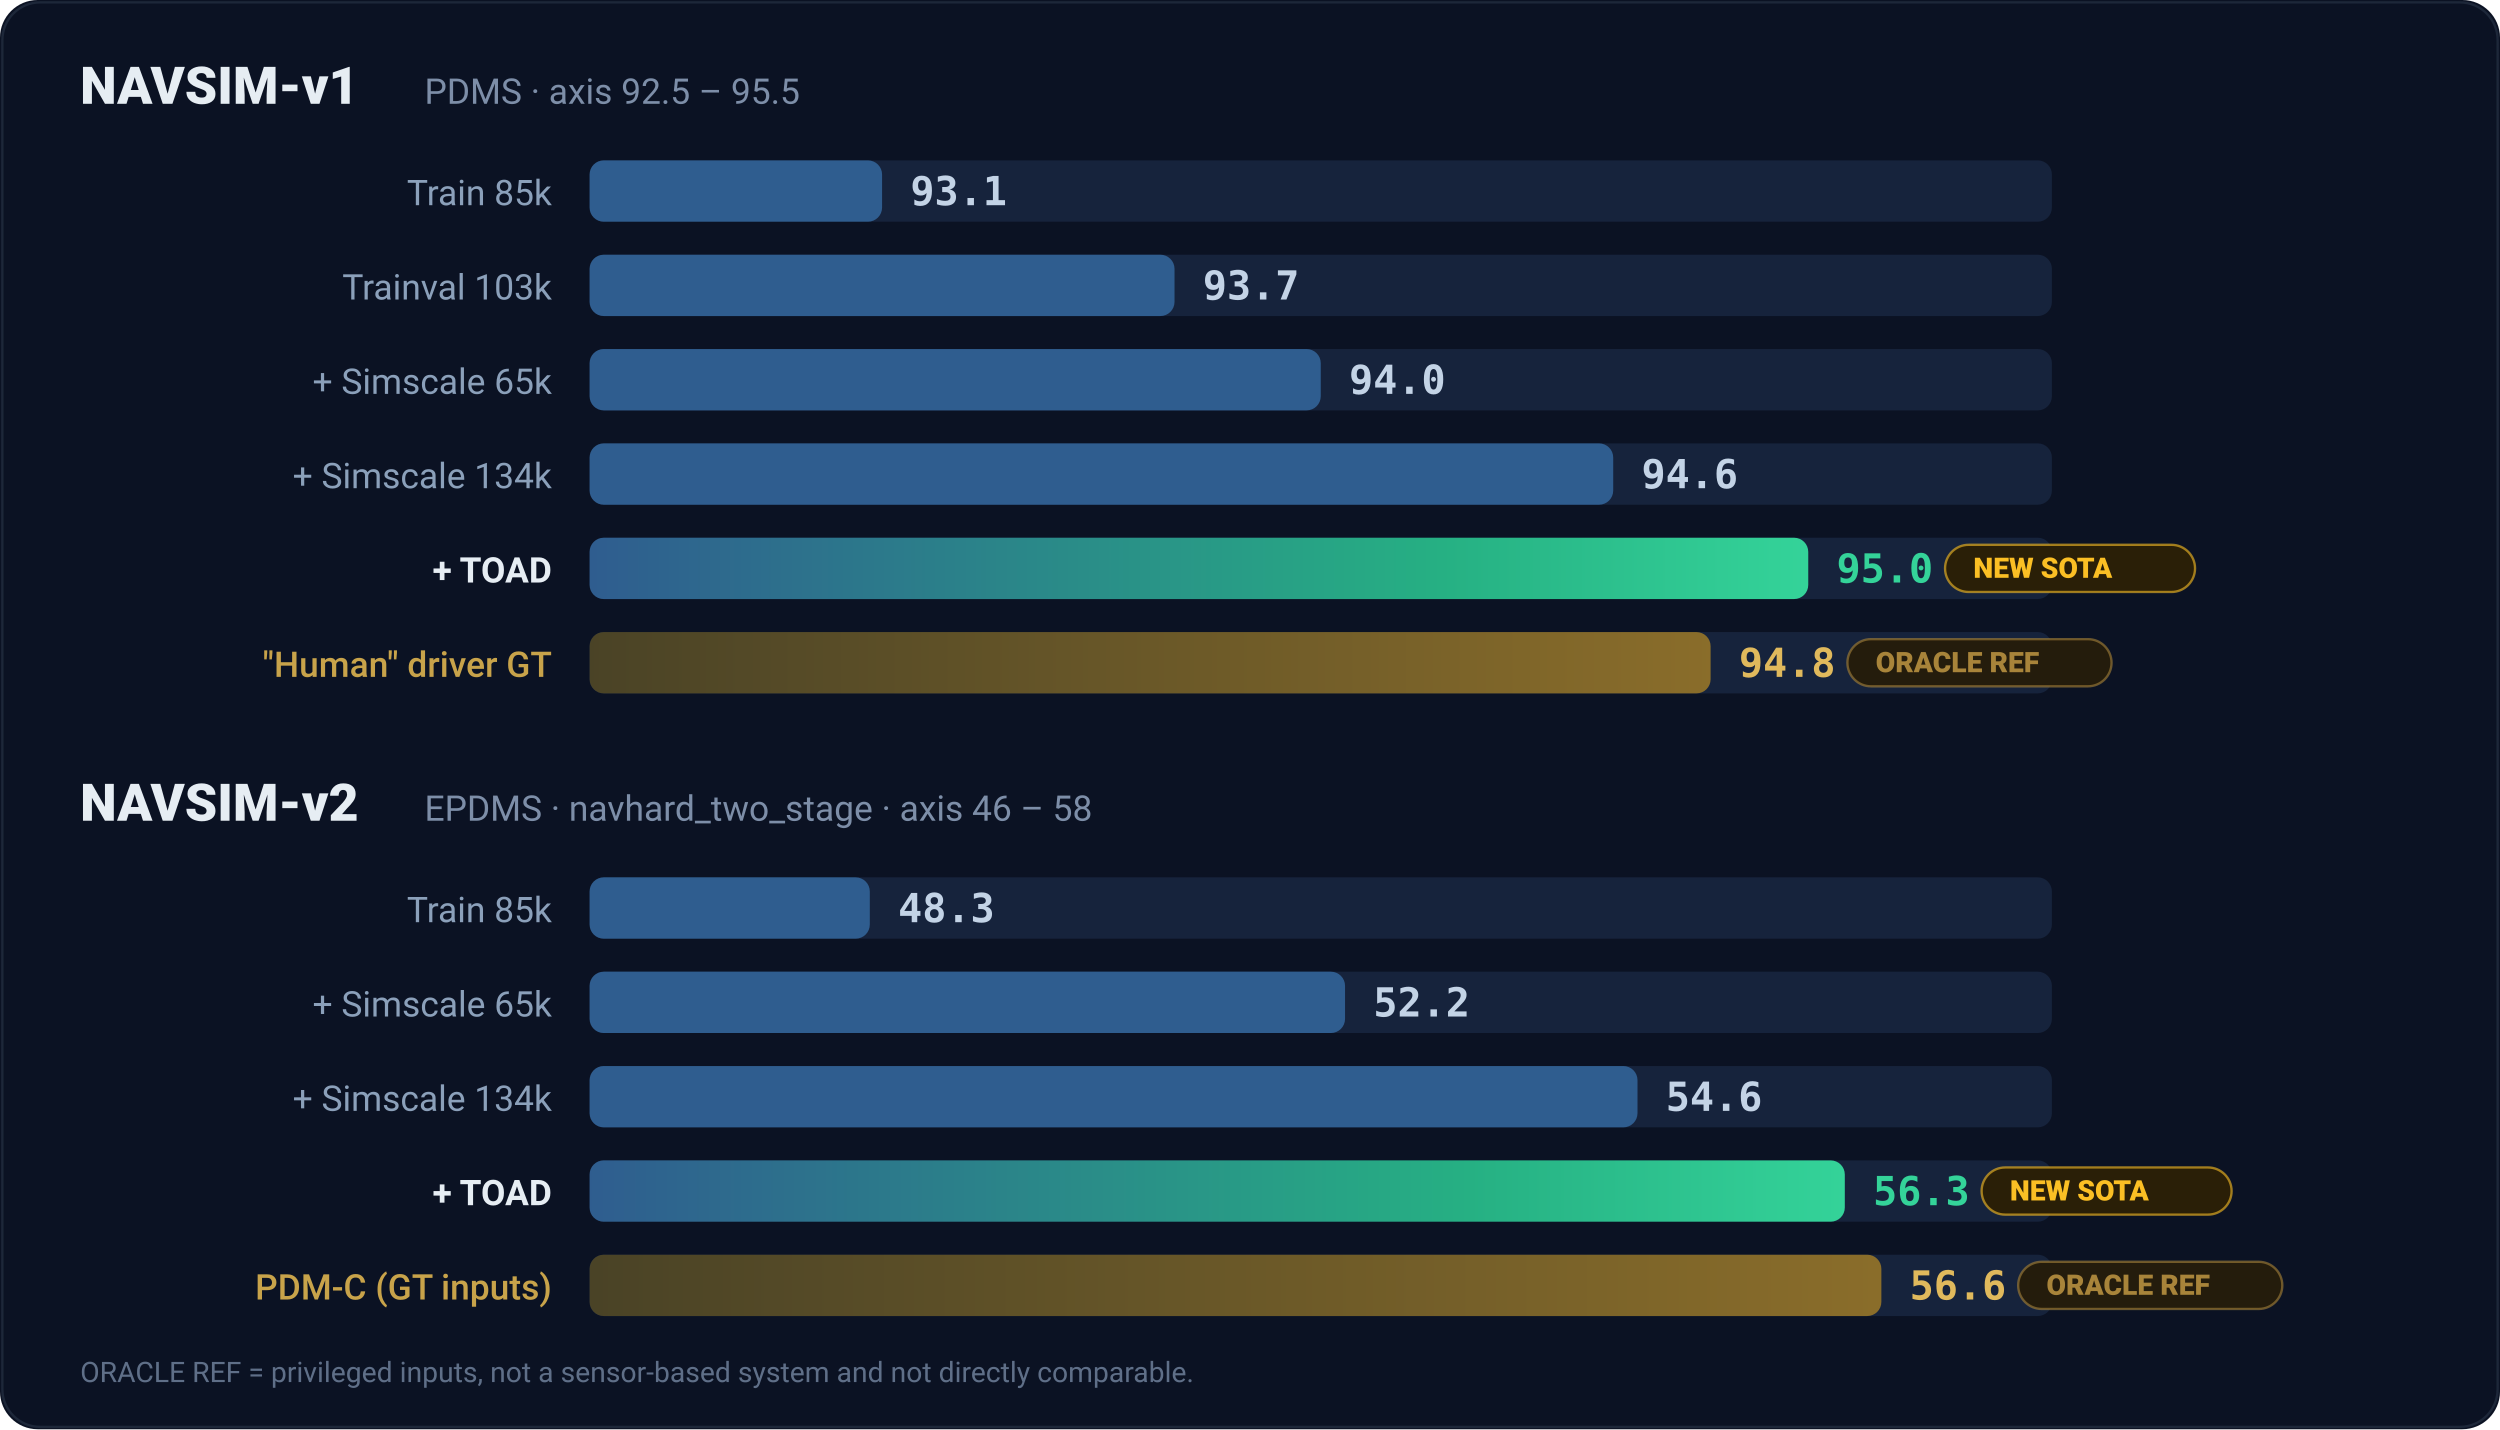
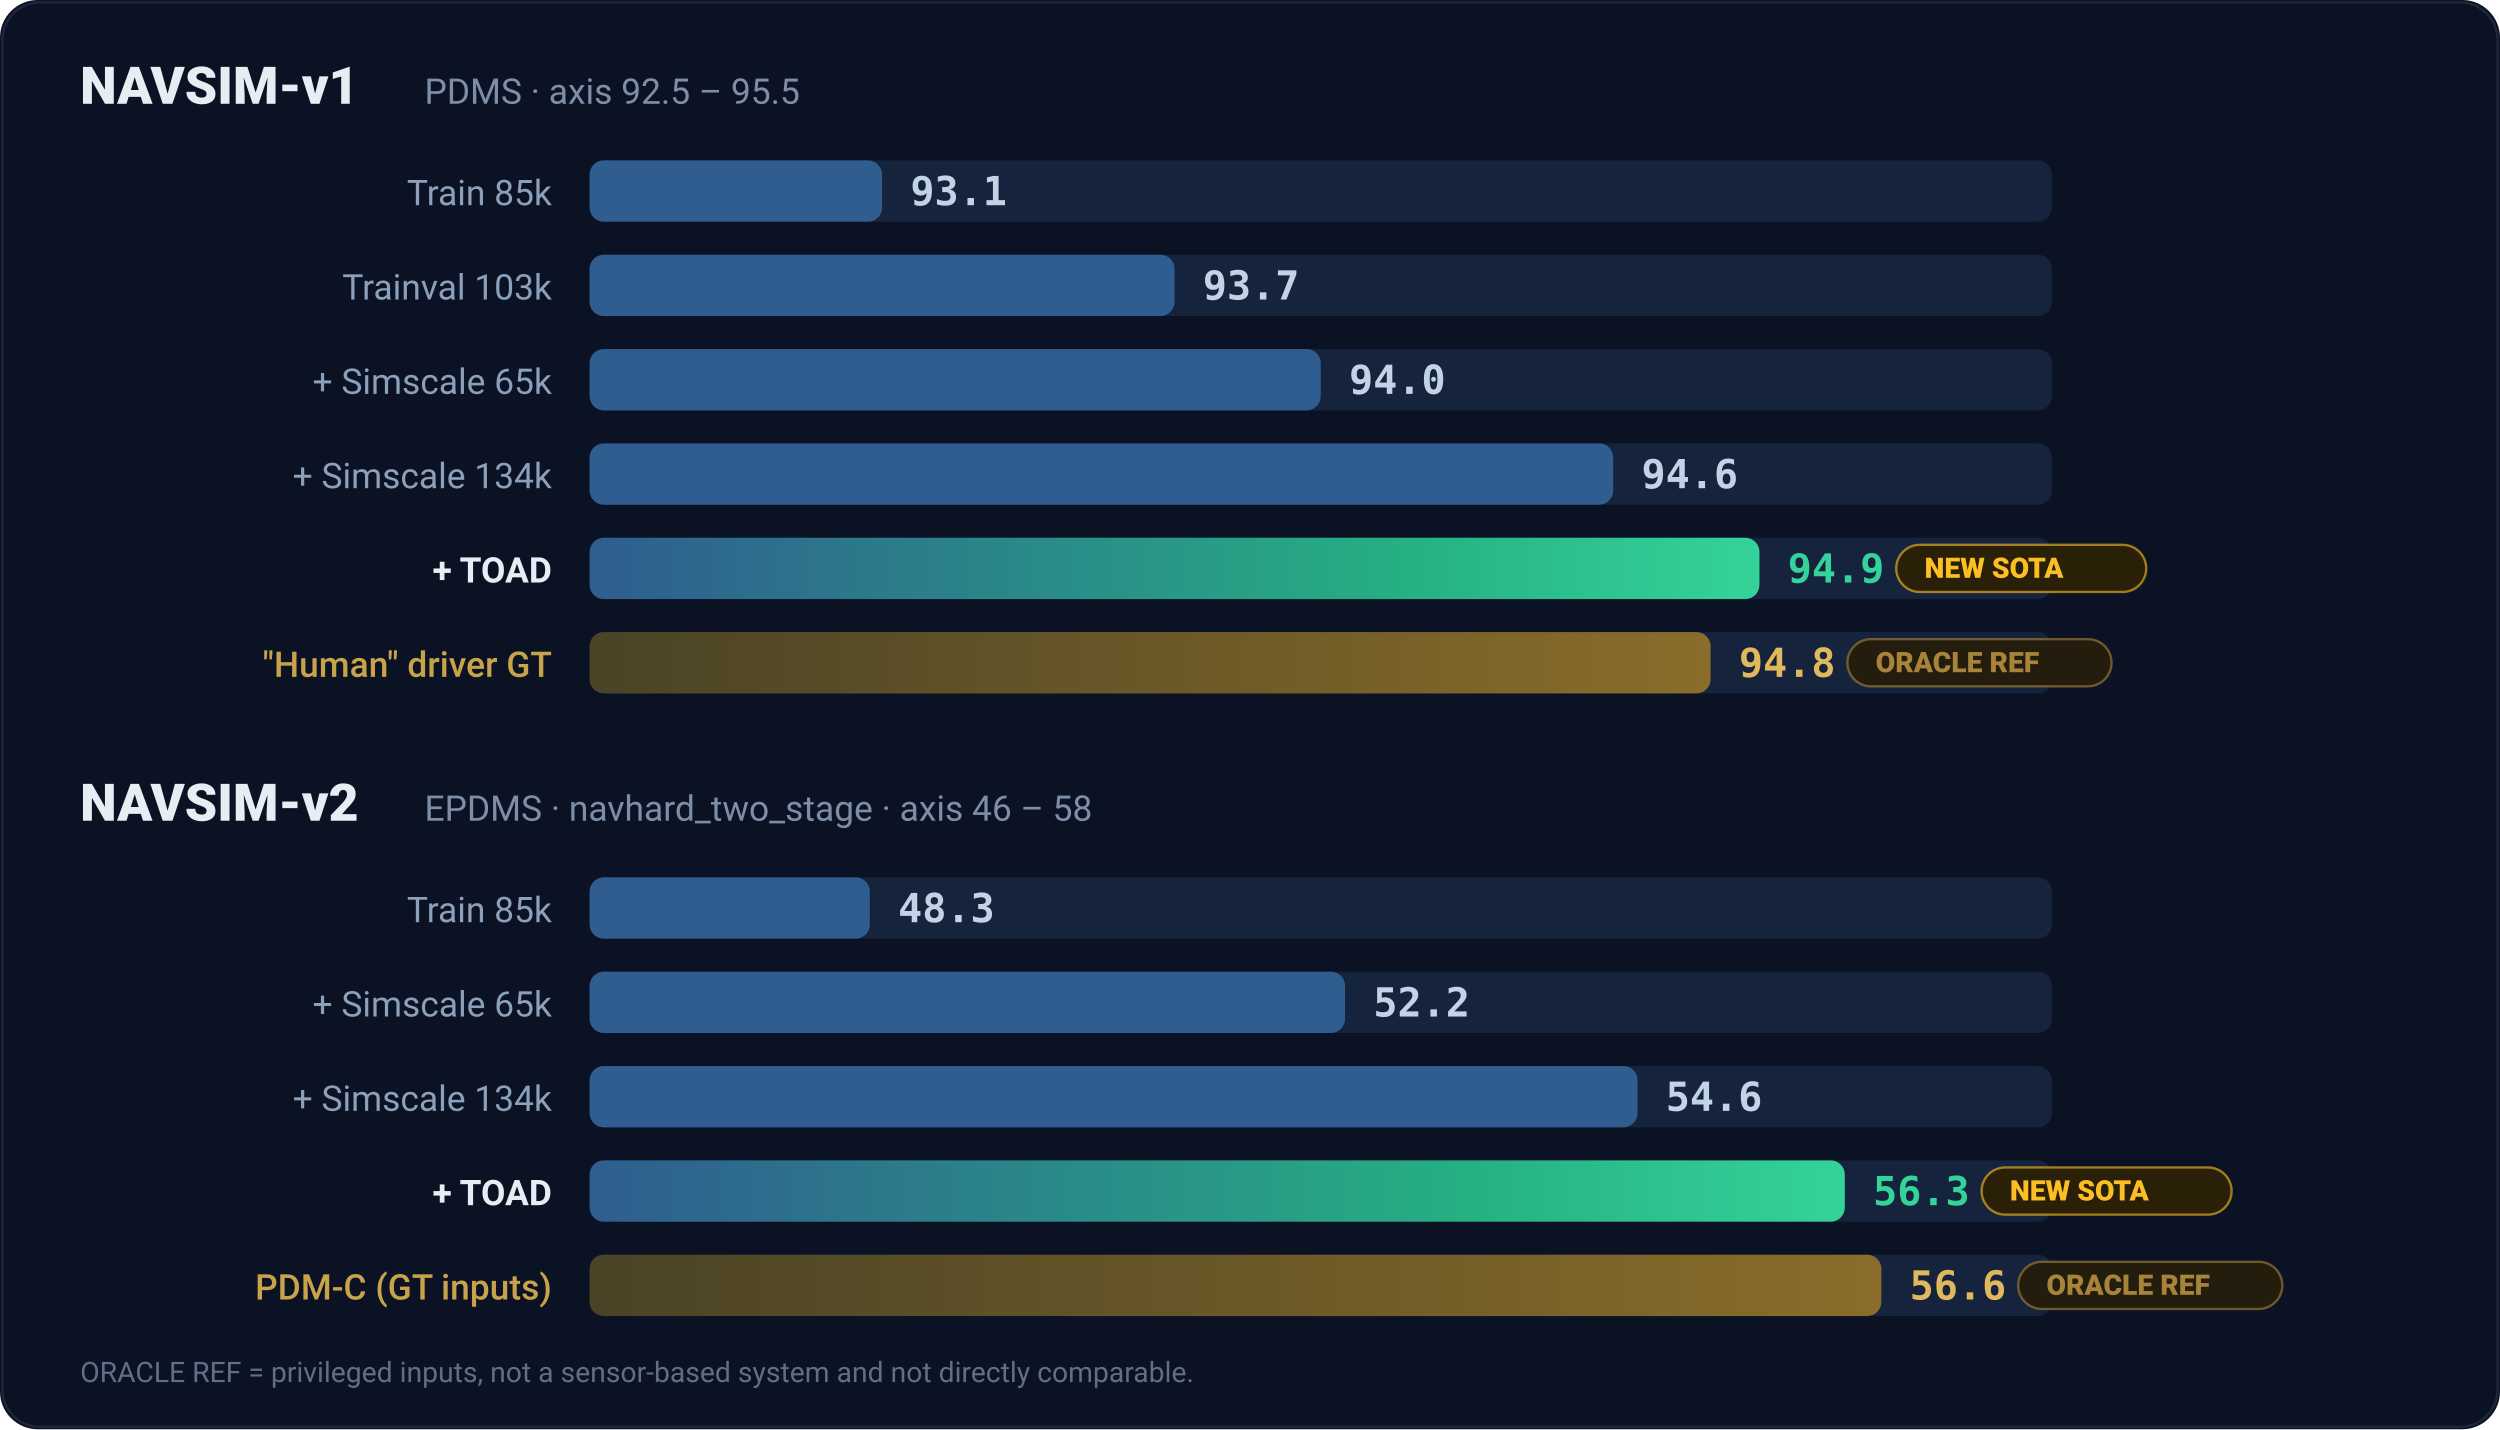
- <svg xmlns="http://www.w3.org/2000/svg" viewBox="0 0 1060 606" width="1060" height="606" role="img" aria-label="TOAD results. NAVSIM-v1 PDMS: 93.1, 93.7, 94.0, 94.6, and 95.0 with TOAD, above the 94.8 human driver reference. NAVSIM-v2 EPDMS: 48.3, 52.2, 54.6, and 56.3 with TOAD, against 56.6 for PDM-C with privileged ground-truth inputs. Both TOAD rows are new state of the art.">
+ <svg xmlns="http://www.w3.org/2000/svg" viewBox="0 0 1060 606" width="1060" height="606" role="img" aria-label="TOAD results. NAVSIM-v1 PDMS: 93.1, 93.7, 94.0, 94.6, and 94.9 with TOAD, above the 94.8 human driver reference. NAVSIM-v2 EPDMS: 48.3, 52.2, 54.6, and 56.3 with TOAD, against 56.6 for PDM-C with privileged ground-truth inputs. Both TOAD rows are new state of the art.">
  <defs>
    <linearGradient id="hot" x1="0" y1="0" x2="1" y2="0">
      <stop offset="0%" stop-color="#2f5d8f" />
      <stop offset="70%" stop-color="#26b083" />
      <stop offset="100%" stop-color="#34d399" />
    </linearGradient>
    <linearGradient id="ref" x1="0" y1="0" x2="1" y2="0">
      <stop offset="0%" stop-color="#4a4326" />
      <stop offset="100%" stop-color="#8a6d2a" />
    </linearGradient>
    <style>
      .t { font-family: 'Segoe UI', Roboto, 'Helvetica Neue', Arial, sans-serif; }
      .m { font-family: ui-monospace, 'SF Mono', SFMono-Regular, Menlo, Consolas, monospace; }
    </style>
  </defs>
  <rect width="1060" height="606" rx="16" fill="#0b1223" />
  <rect x="1" y="1" width="1058" height="604" rx="16" fill="none" stroke="#334155" stroke-opacity="0.45" />
  <text class="t" x="34" y="44" font-size="22" font-weight="800" fill="#e6edf3">NAVSIM-v1</text>
  <text class="t" x="180" y="44" font-size="15" fill="#7d8ea8">PDMS  ·  axis 92.5 – 95.5</text>
  <text class="t" x="234" y="87" font-size="15" text-anchor="end" fill="#8ba0ba" font-weight="400">Train 85k</text>
  <rect x="250" y="68" width="620" height="26" rx="6" fill="#16233c" />
  <rect x="250" y="68" height="26" rx="6" fill="#2f5d8f" width="124.0">
    <animate attributeName="width" values="0;0;124.0;124.0;0" keyTimes="0;0.050;0.170;0.90;1" dur="10s" repeatCount="indefinite" />
  </rect>
  <text class="m" x="386.0" y="87" font-size="17" font-weight="600" fill="#c3d3e6" opacity="1">
    <animate attributeName="opacity" values="0;0;1;1;0" keyTimes="0;0.050;0.170;0.90;1" dur="10s" repeatCount="indefinite" />93.1</text>
  <text class="t" x="234" y="127" font-size="15" text-anchor="end" fill="#8ba0ba" font-weight="400">Trainval 103k</text>
  <rect x="250" y="108" width="620" height="26" rx="6" fill="#16233c" />
  <rect x="250" y="108" height="26" rx="6" fill="#2f5d8f" width="248.0">
    <animate attributeName="width" values="0;0;248.0;248.0;0" keyTimes="0;0.105;0.225;0.90;1" dur="10s" repeatCount="indefinite" />
  </rect>
  <text class="m" x="510.0" y="127" font-size="17" font-weight="600" fill="#c3d3e6" opacity="1">
    <animate attributeName="opacity" values="0;0;1;1;0" keyTimes="0;0.105;0.225;0.90;1" dur="10s" repeatCount="indefinite" />93.7</text>
  <text class="t" x="234" y="167" font-size="15" text-anchor="end" fill="#8ba0ba" font-weight="400">+ Simscale 65k</text>
  <rect x="250" y="148" width="620" height="26" rx="6" fill="#16233c" />
  <rect x="250" y="148" height="26" rx="6" fill="#2f5d8f" width="310.0">
    <animate attributeName="width" values="0;0;310.0;310.0;0" keyTimes="0;0.160;0.280;0.90;1" dur="10s" repeatCount="indefinite" />
  </rect>
  <text class="m" x="572.0" y="167" font-size="17" font-weight="600" fill="#c3d3e6" opacity="1">
    <animate attributeName="opacity" values="0;0;1;1;0" keyTimes="0;0.160;0.280;0.90;1" dur="10s" repeatCount="indefinite" />94.0</text>
  <text class="t" x="234" y="207" font-size="15" text-anchor="end" fill="#8ba0ba" font-weight="400">+ Simscale 134k</text>
  <rect x="250" y="188" width="620" height="26" rx="6" fill="#16233c" />
  <rect x="250" y="188" height="26" rx="6" fill="#2f5d8f" width="434.0">
    <animate attributeName="width" values="0;0;434.0;434.0;0" keyTimes="0;0.215;0.335;0.90;1" dur="10s" repeatCount="indefinite" />
  </rect>
  <text class="m" x="696.0" y="207" font-size="17" font-weight="600" fill="#c3d3e6" opacity="1">
    <animate attributeName="opacity" values="0;0;1;1;0" keyTimes="0;0.215;0.335;0.90;1" dur="10s" repeatCount="indefinite" />94.6</text>
  <text class="t" x="234" y="247" font-size="15" text-anchor="end" fill="#e6edf3" font-weight="700">+ TOAD</text>
  <rect x="250" y="228" width="620" height="26" rx="6" fill="#16233c" />
-   <rect x="250" y="228" height="26" rx="6" fill="url(#hot)" width="516.7">
-     <animate attributeName="width" values="0;0;516.7;516.7;0" keyTimes="0;0.270;0.390;0.90;1" dur="10s" repeatCount="indefinite" />
+   <rect x="250" y="228" height="26" rx="6" fill="url(#hot)" width="496.0">
+     <animate attributeName="width" values="0;0;496.0;496.0;0" keyTimes="0;0.270;0.390;0.90;1" dur="10s" repeatCount="indefinite" />
  </rect>
-   <text class="m" x="778.7" y="247" font-size="17" font-weight="800" fill="#34d399" opacity="1">
-     <animate attributeName="opacity" values="0;0;1;1;0" keyTimes="0;0.270;0.390;0.90;1" dur="10s" repeatCount="indefinite" />95.0</text>
+   <text class="m" x="758.0" y="247" font-size="17" font-weight="800" fill="#34d399" opacity="1">
+     <animate attributeName="opacity" values="0;0;1;1;0" keyTimes="0;0.270;0.390;0.90;1" dur="10s" repeatCount="indefinite" />94.9</text>
  <g opacity="1">
    <animate attributeName="opacity" values="0;0;1;1;0" keyTimes="0;0.270;0.390;0.90;1" dur="10s" repeatCount="indefinite" />
-     <rect x="824.7" y="231" width="106" height="20" rx="10" fill="#2a1f07" stroke="#fbbf24" stroke-opacity="0.6" />
-     <text class="t" x="836.7" y="245" font-size="12" font-weight="800" fill="#fbbf24">NEW SOTA</text>
+     <rect x="804.0" y="231" width="106" height="20" rx="10" fill="#2a1f07" stroke="#fbbf24" stroke-opacity="0.6" />
+     <text class="t" x="816.0" y="245" font-size="12" font-weight="800" fill="#fbbf24">NEW SOTA</text>
  </g>
  <text class="t" x="234" y="287" font-size="15" text-anchor="end" fill="#c8a34a" font-weight="500">"Human" driver GT</text>
  <rect x="250" y="268" width="620" height="26" rx="6" fill="#16233c" />
  <rect x="250" y="268" height="26" rx="6" fill="url(#ref)" width="475.3">
    <animate attributeName="width" values="0;0;475.3;475.3;0" keyTimes="0;0.325;0.445;0.90;1" dur="10s" repeatCount="indefinite" />
  </rect>
  <text class="m" x="737.3" y="287" font-size="17" font-weight="600" fill="#e0b95c" opacity="1">
    <animate attributeName="opacity" values="0;0;1;1;0" keyTimes="0;0.325;0.445;0.90;1" dur="10s" repeatCount="indefinite" />94.8</text>
  <g opacity="1">
    <animate attributeName="opacity" values="0;0;1;1;0" keyTimes="0;0.325;0.445;0.90;1" dur="10s" repeatCount="indefinite" />
    <rect x="783.3" y="271" width="112" height="20" rx="10" fill="#241c0c" stroke="#a8843a" stroke-opacity="0.6" />
    <text class="t" x="795.3" y="285" font-size="12" font-weight="800" fill="#a8843a">ORACLE REF</text>
  </g>
  <text class="t" x="34" y="348" font-size="22" font-weight="800" fill="#e6edf3">NAVSIM-v2</text>
  <text class="t" x="180" y="348" font-size="15" fill="#7d8ea8">EPDMS  ·  navhard_two_stage  ·  axis 46 – 58</text>
  <text class="t" x="234" y="391" font-size="15" text-anchor="end" fill="#8ba0ba" font-weight="400">Train 85k</text>
  <rect x="250" y="372" width="620" height="26" rx="6" fill="#16233c" />
  <rect x="250" y="372" height="26" rx="6" fill="#2f5d8f" width="118.8">
    <animate attributeName="width" values="0;0;118.8;118.8;0" keyTimes="0;0.380;0.500;0.90;1" dur="10s" repeatCount="indefinite" />
  </rect>
  <text class="m" x="380.8" y="391" font-size="17" font-weight="600" fill="#c3d3e6" opacity="1">
    <animate attributeName="opacity" values="0;0;1;1;0" keyTimes="0;0.380;0.500;0.90;1" dur="10s" repeatCount="indefinite" />48.3</text>
  <text class="t" x="234" y="431" font-size="15" text-anchor="end" fill="#8ba0ba" font-weight="400">+ Simscale 65k</text>
  <rect x="250" y="412" width="620" height="26" rx="6" fill="#16233c" />
  <rect x="250" y="412" height="26" rx="6" fill="#2f5d8f" width="320.3">
    <animate attributeName="width" values="0;0;320.3;320.3;0" keyTimes="0;0.435;0.555;0.90;1" dur="10s" repeatCount="indefinite" />
  </rect>
  <text class="m" x="582.3" y="431" font-size="17" font-weight="600" fill="#c3d3e6" opacity="1">
    <animate attributeName="opacity" values="0;0;1;1;0" keyTimes="0;0.435;0.555;0.90;1" dur="10s" repeatCount="indefinite" />52.2</text>
  <text class="t" x="234" y="471" font-size="15" text-anchor="end" fill="#8ba0ba" font-weight="400">+ Simscale 134k</text>
  <rect x="250" y="452" width="620" height="26" rx="6" fill="#16233c" />
  <rect x="250" y="452" height="26" rx="6" fill="#2f5d8f" width="444.3">
    <animate attributeName="width" values="0;0;444.3;444.3;0" keyTimes="0;0.490;0.610;0.90;1" dur="10s" repeatCount="indefinite" />
  </rect>
  <text class="m" x="706.3" y="471" font-size="17" font-weight="600" fill="#c3d3e6" opacity="1">
    <animate attributeName="opacity" values="0;0;1;1;0" keyTimes="0;0.490;0.610;0.90;1" dur="10s" repeatCount="indefinite" />54.6</text>
  <text class="t" x="234" y="511" font-size="15" text-anchor="end" fill="#e6edf3" font-weight="700">+ TOAD</text>
  <rect x="250" y="492" width="620" height="26" rx="6" fill="#16233c" />
  <rect x="250" y="492" height="26" rx="6" fill="url(#hot)" width="532.2">
    <animate attributeName="width" values="0;0;532.2;532.2;0" keyTimes="0;0.545;0.665;0.90;1" dur="10s" repeatCount="indefinite" />
  </rect>
  <text class="m" x="794.2" y="511" font-size="17" font-weight="800" fill="#34d399" opacity="1">
    <animate attributeName="opacity" values="0;0;1;1;0" keyTimes="0;0.545;0.665;0.90;1" dur="10s" repeatCount="indefinite" />56.3</text>
  <g opacity="1">
    <animate attributeName="opacity" values="0;0;1;1;0" keyTimes="0;0.545;0.665;0.90;1" dur="10s" repeatCount="indefinite" />
    <rect x="840.2" y="495" width="106" height="20" rx="10" fill="#2a1f07" stroke="#fbbf24" stroke-opacity="0.6" />
    <text class="t" x="852.2" y="509" font-size="12" font-weight="800" fill="#fbbf24">NEW SOTA</text>
  </g>
  <text class="t" x="234" y="551" font-size="15" text-anchor="end" fill="#c8a34a" font-weight="500">PDM-C  (GT inputs)</text>
  <rect x="250" y="532" width="620" height="26" rx="6" fill="#16233c" />
  <rect x="250" y="532" height="26" rx="6" fill="url(#ref)" width="547.7">
    <animate attributeName="width" values="0;0;547.7;547.7;0" keyTimes="0;0.600;0.720;0.90;1" dur="10s" repeatCount="indefinite" />
  </rect>
  <text class="m" x="809.7" y="551" font-size="17" font-weight="600" fill="#e0b95c" opacity="1">
    <animate attributeName="opacity" values="0;0;1;1;0" keyTimes="0;0.600;0.720;0.90;1" dur="10s" repeatCount="indefinite" />56.6</text>
  <g opacity="1">
    <animate attributeName="opacity" values="0;0;1;1;0" keyTimes="0;0.600;0.720;0.90;1" dur="10s" repeatCount="indefinite" />
    <rect x="855.7" y="535" width="112" height="20" rx="10" fill="#241c0c" stroke="#a8843a" stroke-opacity="0.6" />
    <text class="t" x="867.7" y="549" font-size="12" font-weight="800" fill="#a8843a">ORACLE REF</text>
  </g>
  <text class="t" x="34" y="586" font-size="12" fill="#5f6f88">ORACLE REF = privileged inputs, not a sensor-based system and not directly comparable.</text>
</svg>
